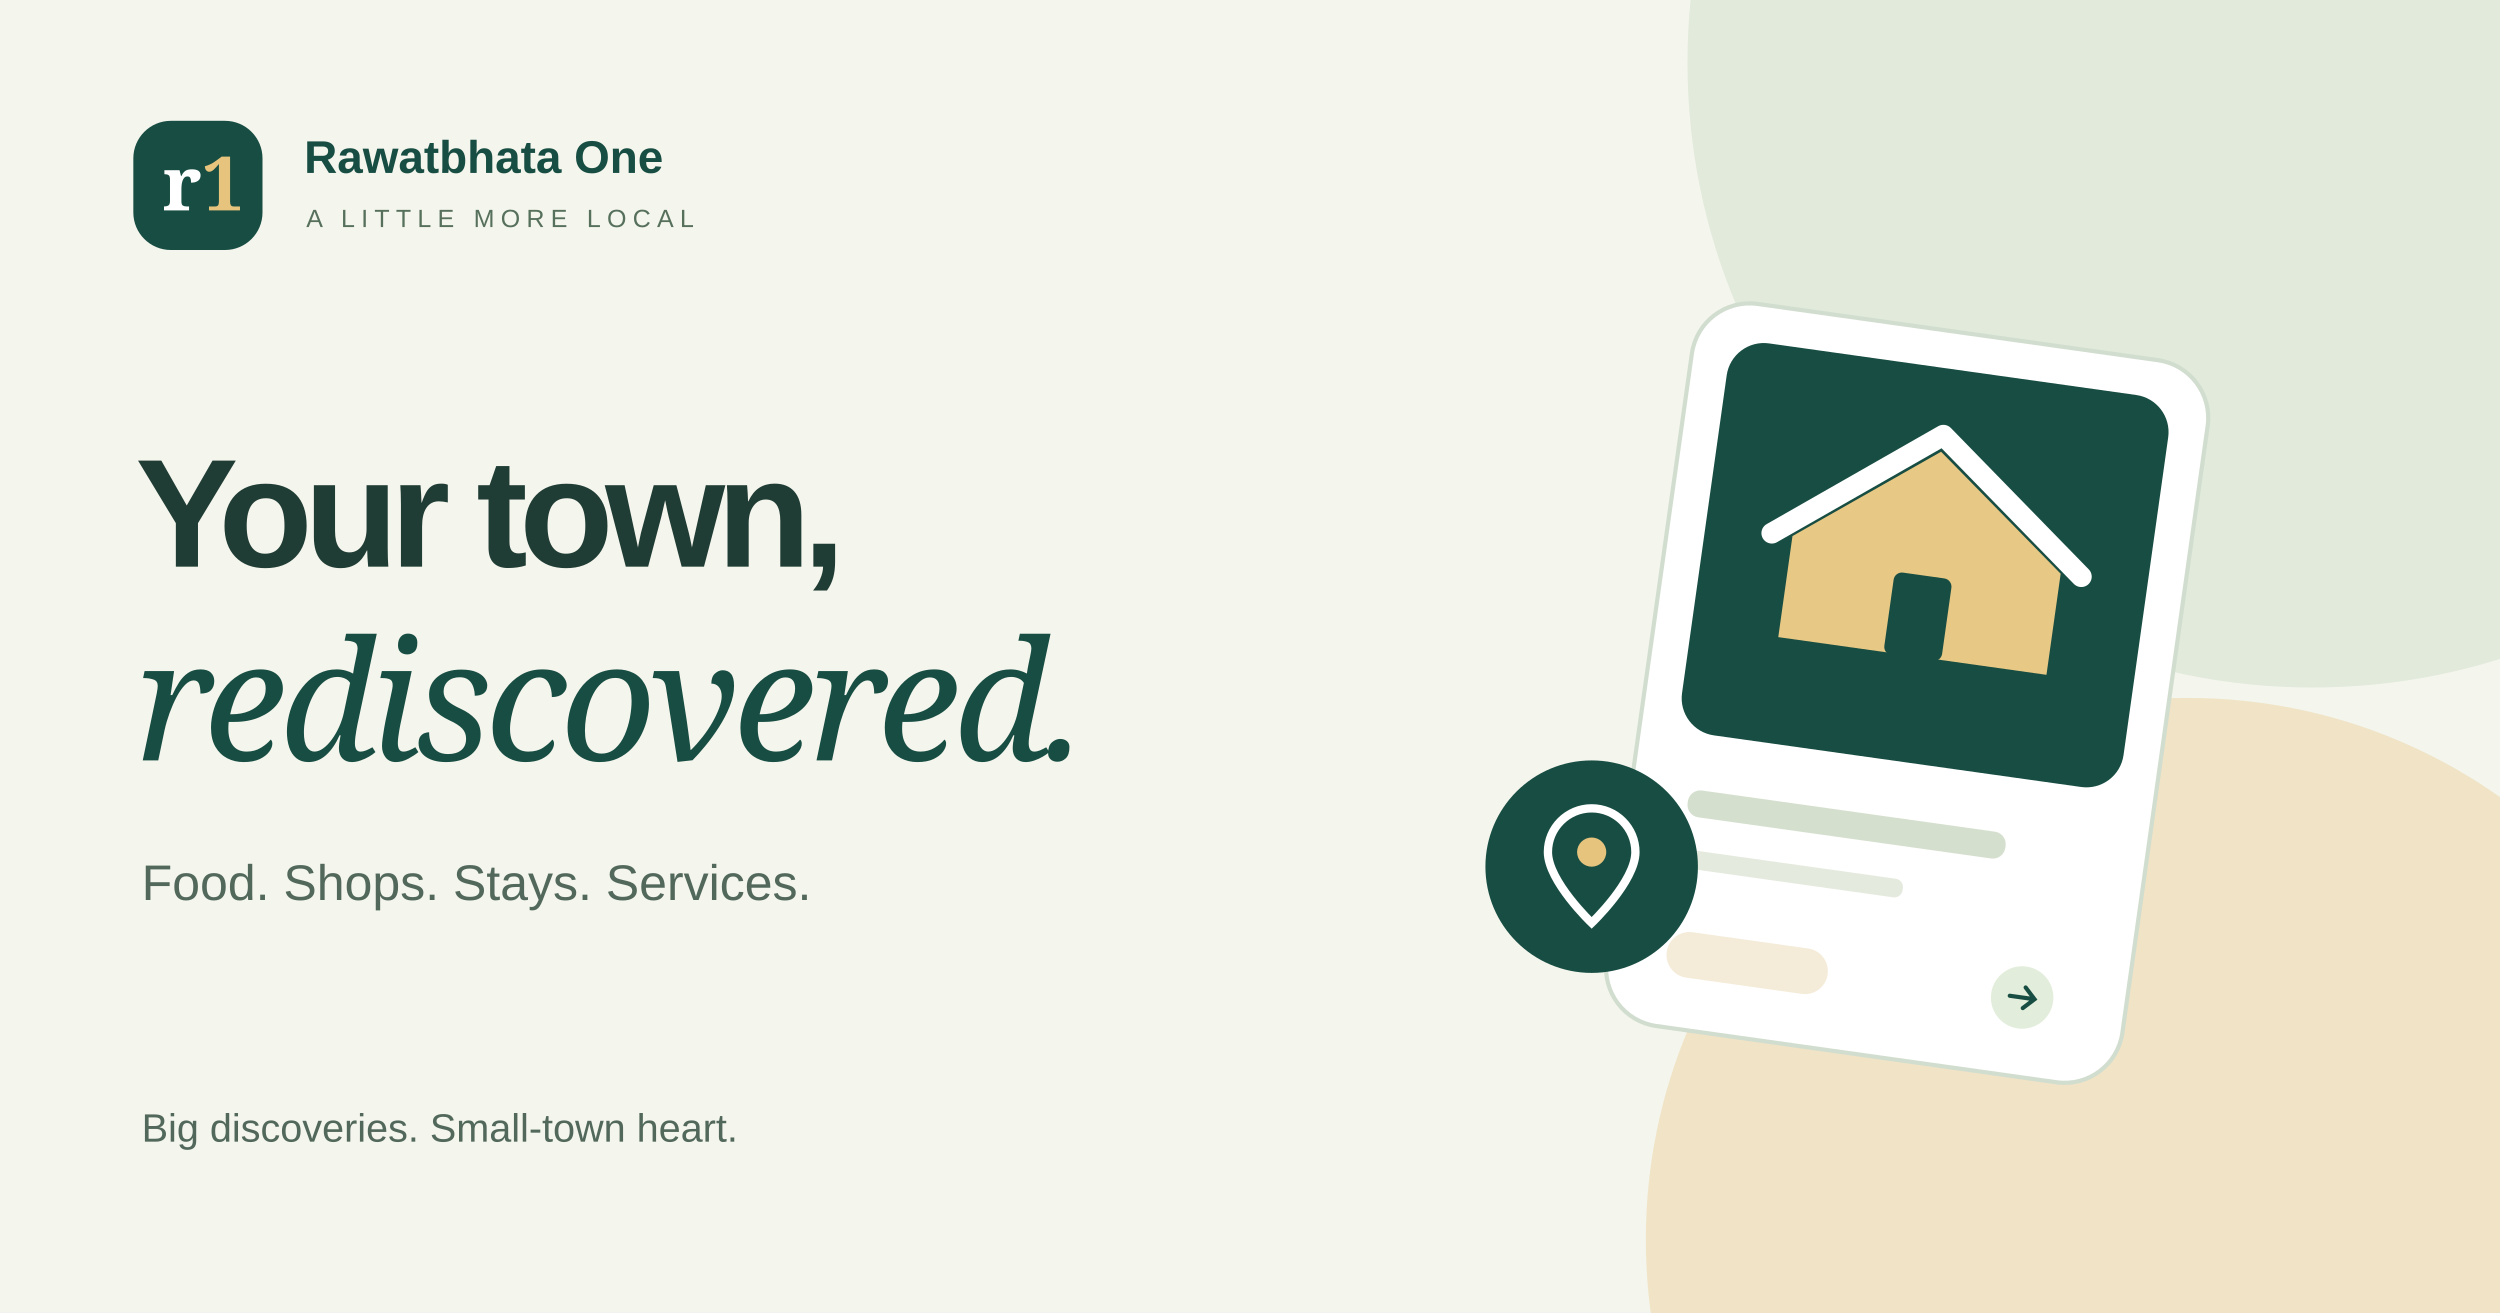
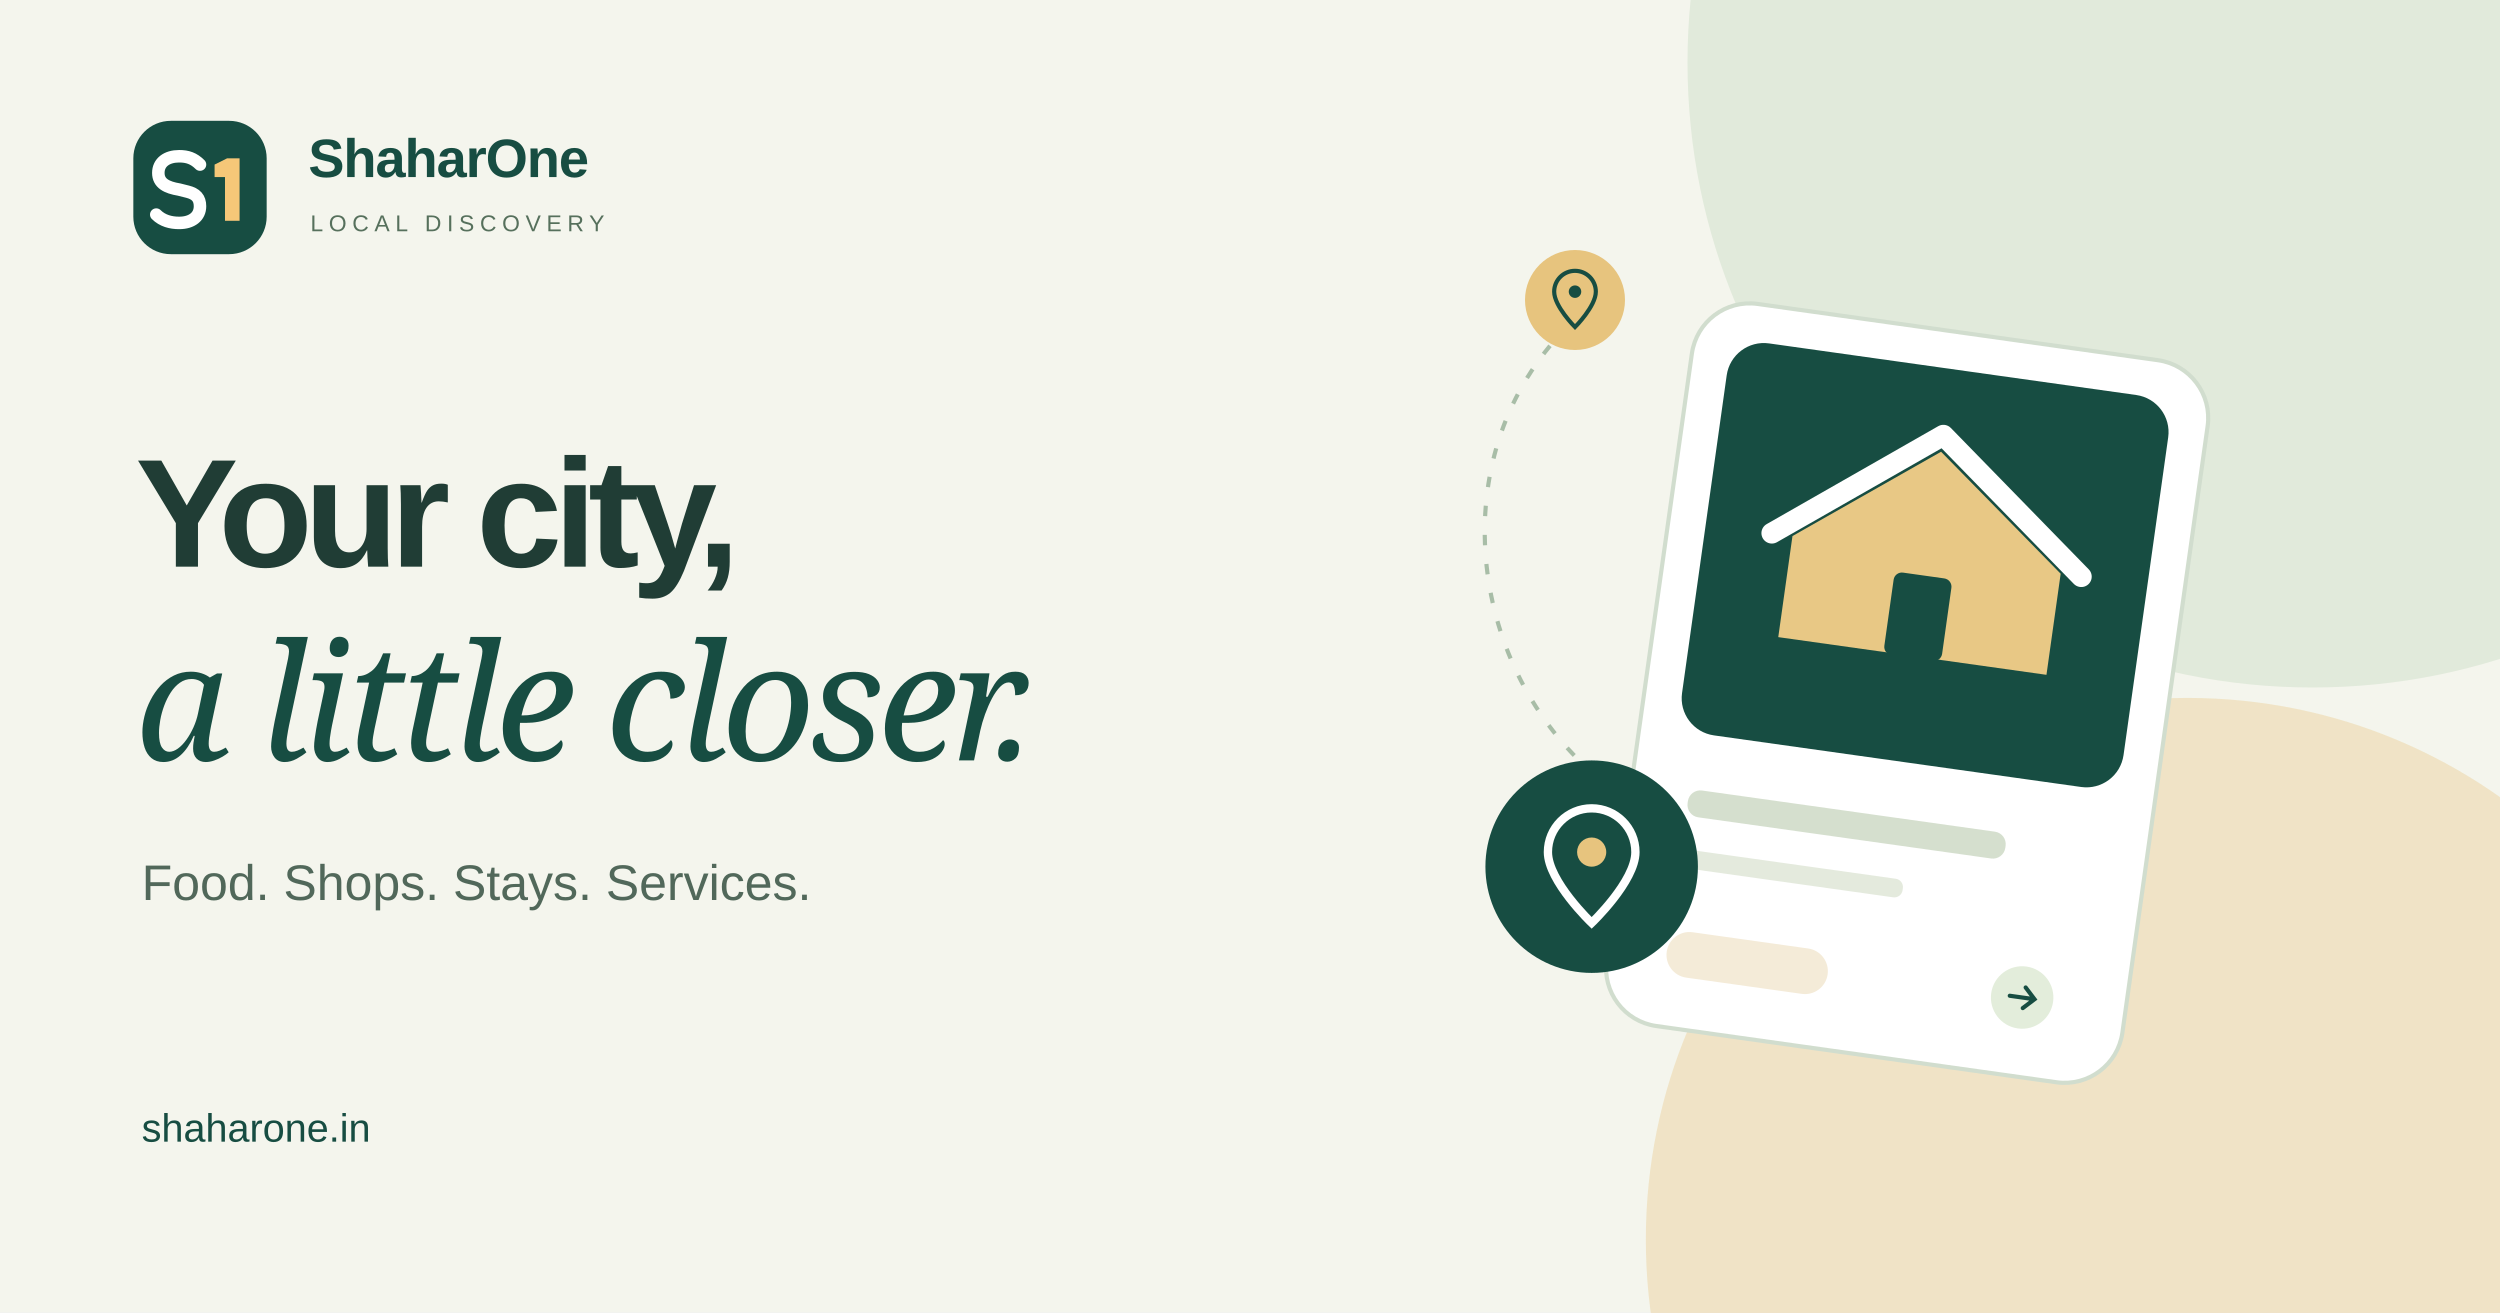
<svg xmlns="http://www.w3.org/2000/svg" width="1200" height="630" viewBox="0 0 1200 630">
  <rect width="1200" height="630" fill="#f4f5ed" />
  <circle cx="1110" cy="30" r="300" fill="#e1eadb" />
  <circle cx="1050" cy="595" r="260" fill="#e7c47e" opacity=".35" />
-   <rect x="64" y="58" width="62" height="62" rx="18" fill="#174d42" />
-   <text x="78" y="101" font-size="36" font-family="Georgia,serif" font-weight="700" fill="#fff">r<tspan fill="#e7c47e">1</tspan>
-   </text>
-   <text x="146" y="83" font-family="Arial,sans-serif" font-size="22" font-weight="700" fill="#174d42">Rawatbhata One</text>
-   <text x="147" y="109" font-family="Arial,sans-serif" font-size="12" letter-spacing="3" fill="#56705c">A LITTLE MORE LOCAL</text>
-   <text x="65" y="272" font-family="Arial,sans-serif" font-size="74" font-weight="700" letter-spacing="-4" fill="#203d35">Your town,</text>
-   <text x="65" y="365" font-family="Georgia,serif" font-size="80" font-style="italic" letter-spacing="-3" fill="#174d42">rediscovered.</text>
+   <g transform="translate(64 58)">
+     <rect width="64" height="64" rx="18" fill="#174d42" />
+     <path d="M32 21c-3-3-6-4-10-4-6 0-10 3-10 8s4 7 10 8l4 1c4 1 6 3 6 7 0 5-4 8-10 8-4 0-8-1-11-4" fill="none" stroke="#fff" stroke-width="6" stroke-linecap="round" />
+     <path d="M45 18h6v30h-7V27h-5v-6z" fill="#f6c778" />
+   </g>
+   <text x="148" y="85" font-family="Arial,sans-serif" font-size="26" font-weight="700" letter-spacing="-.5" fill="#174d42">ShaharOne</text>
+   <text x="149" y="111" font-family="Arial,sans-serif" font-size="11" letter-spacing="2.7" fill="#56705c">LOCAL DISCOVERY</text>
+   <text x="65" y="272" font-family="Arial,sans-serif" font-size="74" font-weight="700" letter-spacing="-4" fill="#203d35">Your city,</text>
+   <text x="65" y="365" font-family="Georgia,serif" font-size="78" font-style="italic" letter-spacing="-3" fill="#174d42">a little closer.</text>
  <text x="68" y="432" font-family="Arial,sans-serif" font-size="24" fill="#51685a">Food. Shops. Stays. Services.</text>
-   <text x="68" y="548" font-family="Arial,sans-serif" font-size="19" fill="#51685a">Big discoveries. Small-town heart.</text>
+   <text x="68" y="548" font-family="Arial,sans-serif" font-size="19" fill="#174d42">shaharone.in</text>
+   <path d="M744 166c-52 63-36 159 24 208" fill="none" stroke="#a8bda7" stroke-width="2" stroke-dasharray="5 9" />
+   <g transform="translate(756 144)">
+     <circle r="24" fill="#e7c47e" />
+     <path d="M0 13S-10 3-10-4a10 10 0 0 1 20 0c0 7-10 17-10 17z" fill="none" stroke="#174d42" stroke-width="2" />
+     <circle cy="-4" r="3" fill="#174d42" />
+   </g>
  <g transform="translate(816 142) rotate(8)">
    <rect width="250" height="350" rx="28" fill="#fff" stroke="#d1ddce" stroke-width="2" />
    <rect x="18" y="18" width="214" height="190" rx="18" fill="#174d42" />
    <path d="M60 157h130v-49l-65-50-65 50z" fill="#e8c885" />
    <path d="M50 108l75-58 75 58" fill="none" stroke="#fff" stroke-width="10" stroke-linecap="round" stroke-linejoin="round" />
    <rect x="111" y="118" width="28" height="40" rx="4" fill="#174d42" />
    <rect x="28" y="235" width="154" height="13" rx="6" fill="#d5dfce" />
    <rect x="28" y="264" width="108" height="9" rx="4" fill="#e4eadd" />
    <rect x="28" y="303" width="78" height="22" rx="11" fill="#f4ebd8" />
    <circle cx="200" cy="312" r="15" fill="#e3eddb" />
    <path d="M194 312h12m-5-5 5 5-5 5" fill="none" stroke="#174d42" stroke-width="2" stroke-linecap="round" />
  </g>
  <g transform="translate(764 416)">
    <circle r="51" fill="#174d42" />
    <path d="M0 27S-21 7-21-7a21 21 0 0 1 42 0C21 7 0 27 0 27z" fill="none" stroke="#fff" stroke-width="4" />
    <circle cy="-7" r="7" fill="#e7c47e" />
  </g>
</svg>
